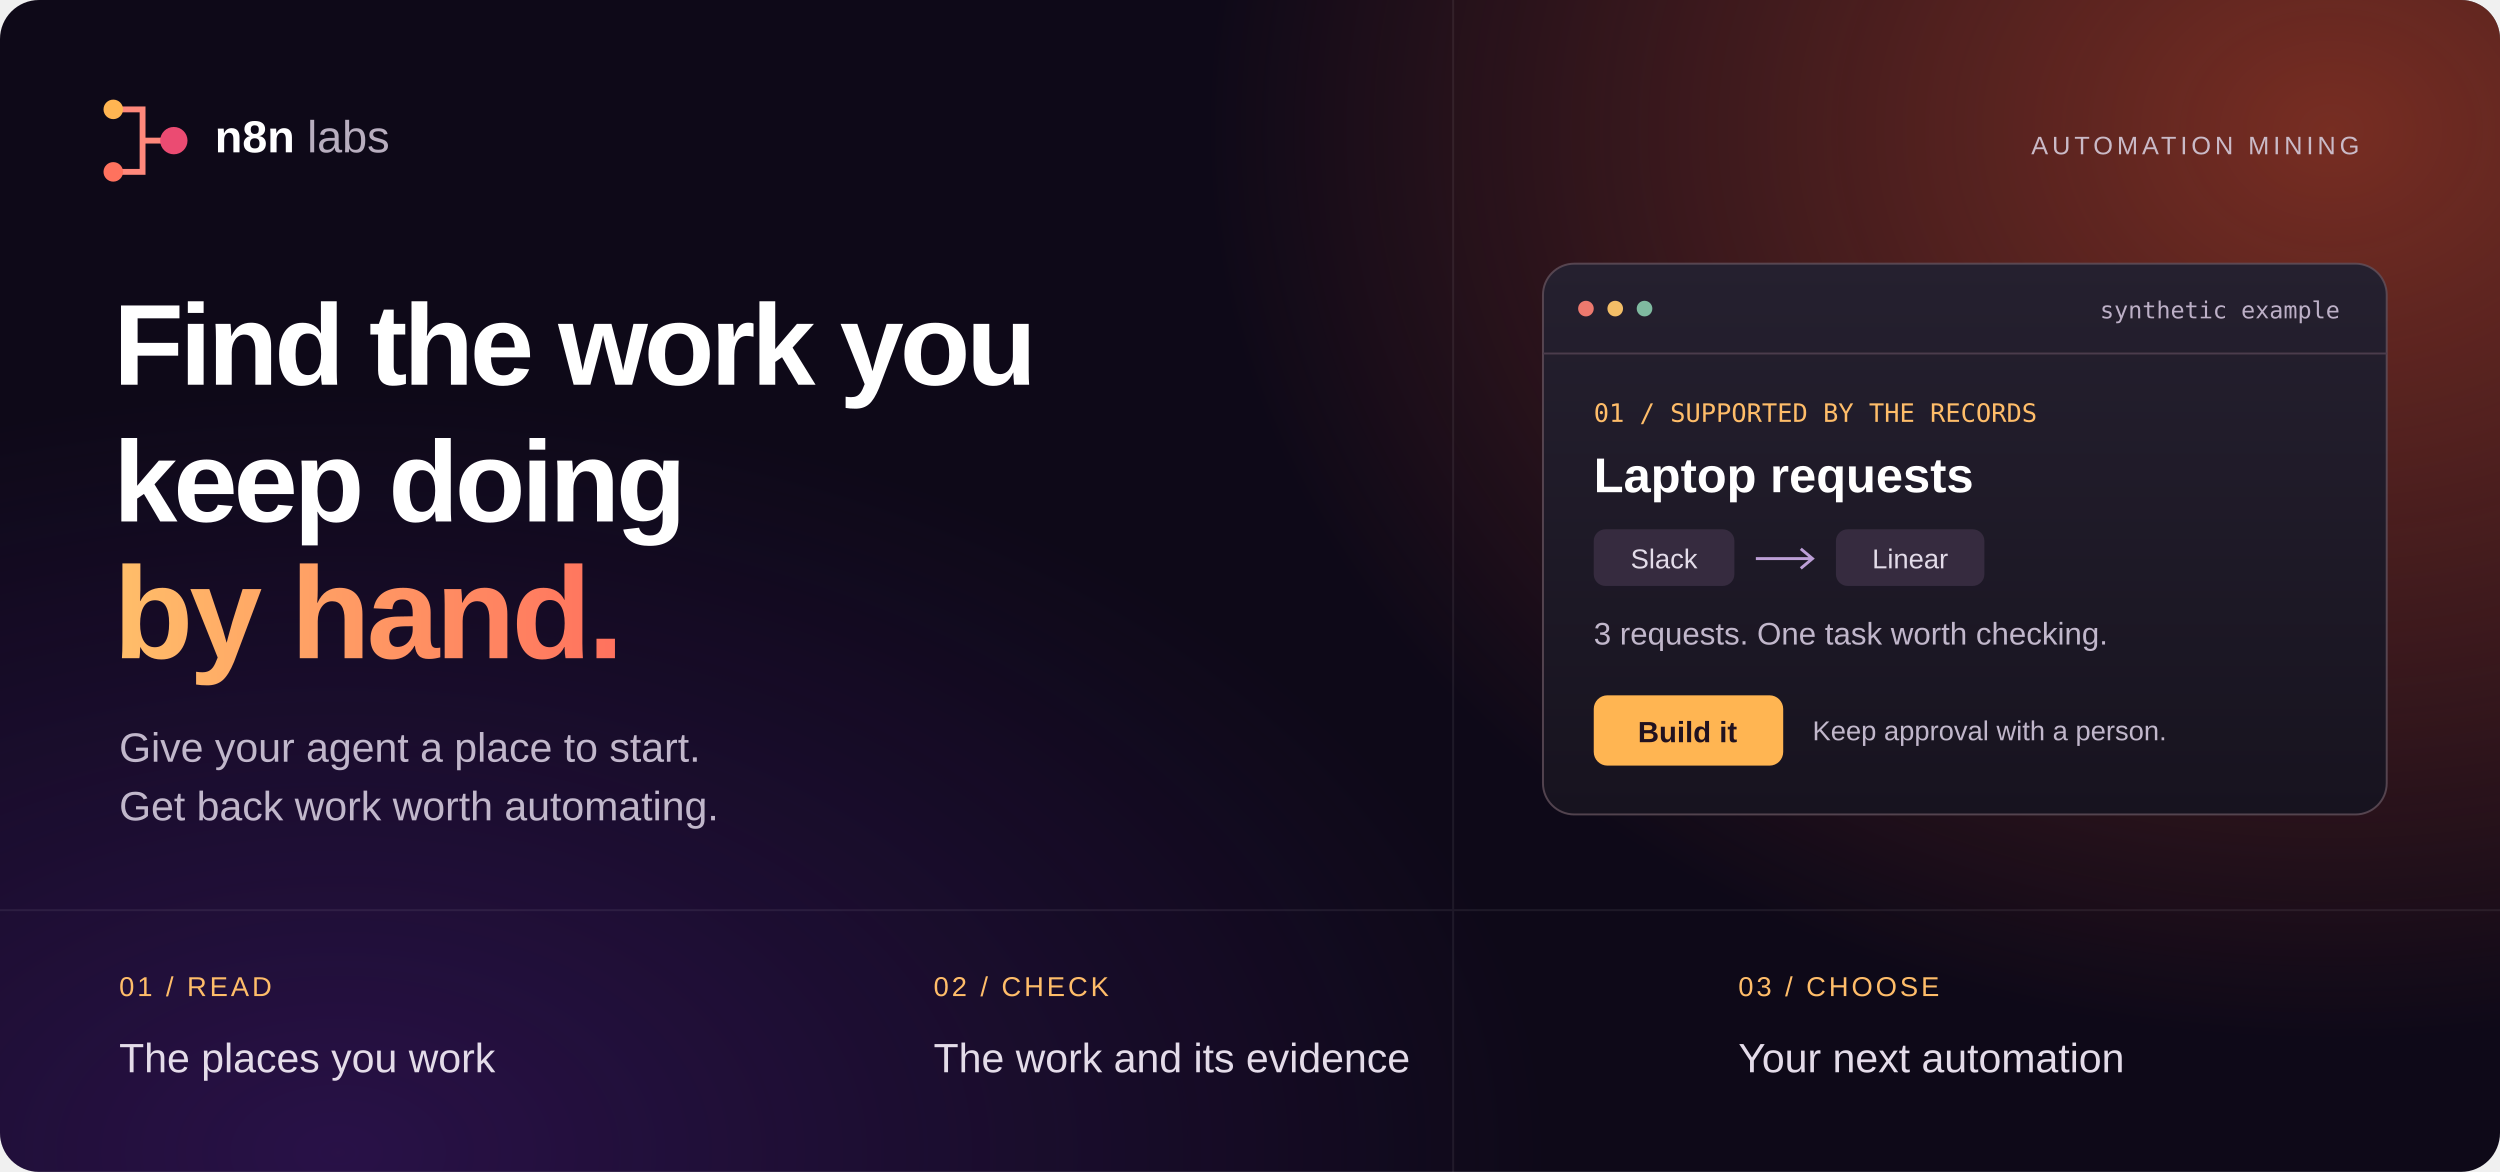
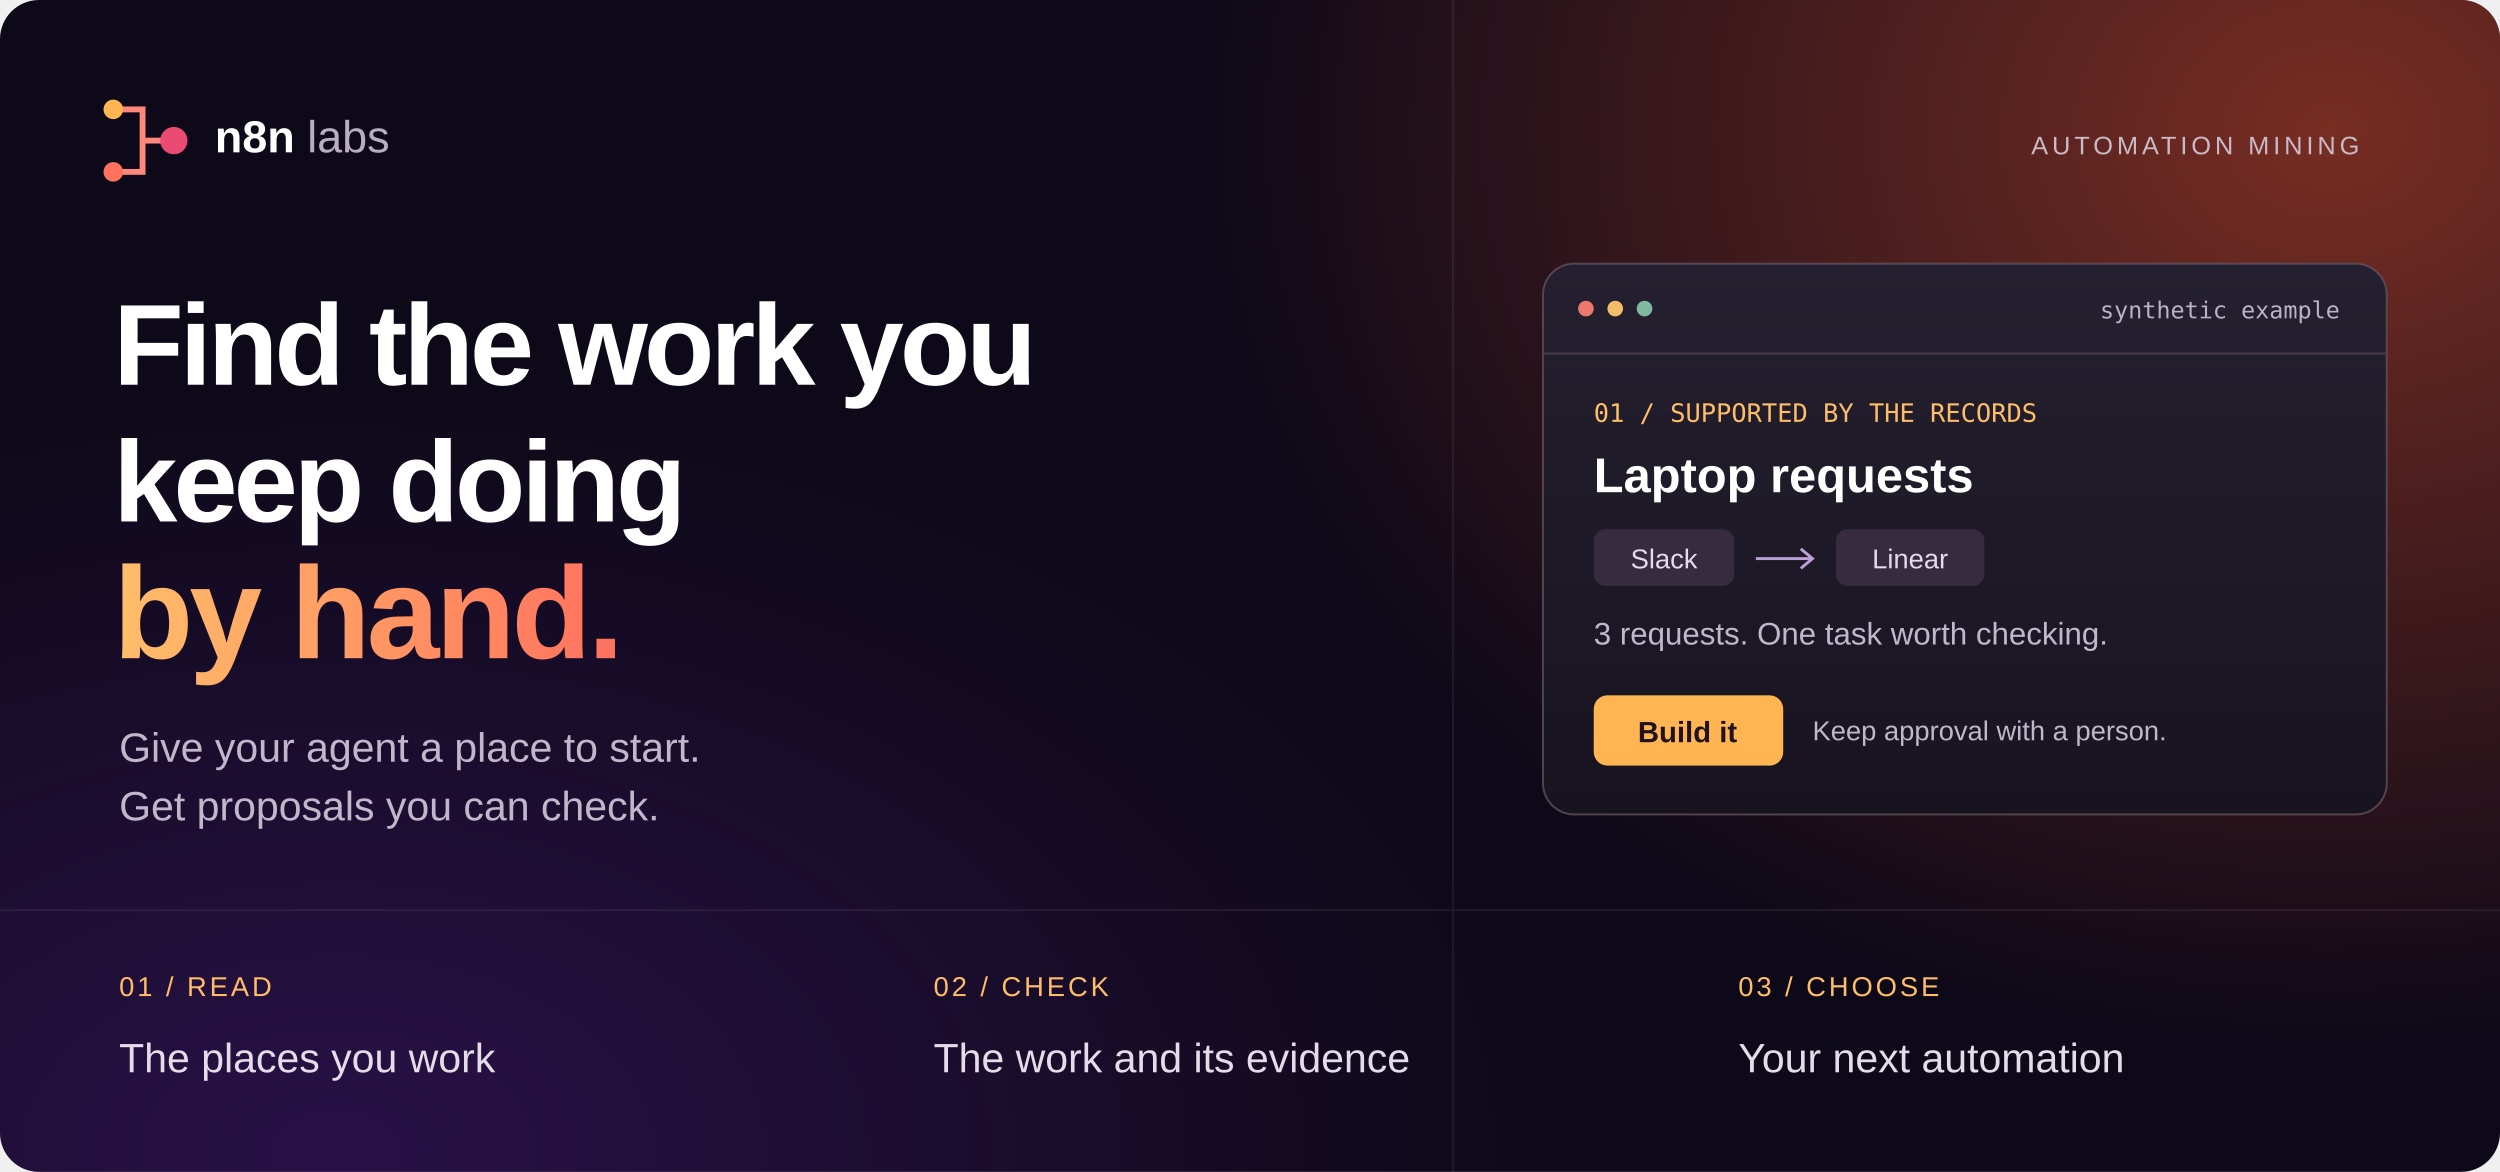
<svg xmlns="http://www.w3.org/2000/svg" width="1280" height="600" viewBox="0 0 1280 600" role="img" aria-labelledby="title desc">
  <defs>
    <linearGradient id="accent" x2="1" y2="0">
      <stop stop-color="#ffbd69" />
      <stop offset="1" stop-color="#ff725e" />
    </linearGradient>
    <radialGradient id="warm">
      <stop stop-color="#a43d27" stop-opacity=".7" />
      <stop offset="1" stop-color="#a43d27" stop-opacity="0" />
    </radialGradient>
    <radialGradient id="purple">
      <stop stop-color="#58209a" stop-opacity=".36" />
      <stop offset="1" stop-color="#58209a" stop-opacity="0" />
    </radialGradient>
    <linearGradient id="card" x2="0" y2="1">
      <stop stop-color="#25202f" />
      <stop offset="1" stop-color="#17131f" />
    </linearGradient>
    <clipPath id="frame">
      <rect width="1280" height="600" rx="20" />
    </clipPath>
  </defs>
  <g clip-path="url(#frame)">
    <rect width="1280" height="600" fill="#0e0918" />
    <ellipse cx="1190" cy="65" rx="570" ry="470" fill="url(#warm)" />
    <ellipse cx="170" cy="590" rx="630" ry="390" fill="url(#purple)" />
    <path d="M744 0v600M0 466h1280" stroke="#ffffff" stroke-opacity=".07" />
    <g font-family="Arial, Helvetica, sans-serif">
      <g transform="translate(58 48)">
        <path d="M0 8h15v16h15M0 40h15V24" fill="none" stroke="#ff887b" stroke-width="3" />
        <circle cy="8" r="5" fill="#ffb552" />
        <circle cy="40" r="5" fill="#ff725e" />
        <circle cx="31" cy="24" r="7" fill="#eb4b72" />
        <text x="52" y="30" fill="#fff" font-size="23" font-weight="600">n8n <tspan fill="#b8aebf" font-weight="400">labs</tspan>
        </text>
      </g>
      <text x="1208" y="79" text-anchor="end" fill="#cabac7" font-size="13" letter-spacing="2">AUTOMATION MINING</text>
      <text x="58" y="197" fill="#fff" font-size="59" font-weight="600" letter-spacing="-2">Find the work you</text>
      <text x="58" y="267" fill="#fff" font-size="59" font-weight="600" letter-spacing="-2">keep doing</text>
      <text x="58" y="337" fill="url(#accent)" font-size="67" font-weight="600" letter-spacing="-2">by hand.</text>
      <text x="61" y="390" fill="#c1b7cb" font-size="21">Give your agent a place to start.</text>
-       <text x="61" y="420" fill="#c1b7cb" font-size="21">Get back work worth automating.</text>
+       <text x="61" y="420" fill="#c1b7cb" font-size="21">Get proposals you can check.</text>
      <rect x="790" y="135" width="432" height="282" rx="16" fill="url(#card)" stroke="#62505c" stroke-opacity=".8" />
      <path d="M790 181h432" stroke="#4b3c4c" />
      <circle cx="812" cy="158" r="4" fill="#ed796e" />
      <circle cx="827" cy="158" r="4" fill="#f3be67" />
      <circle cx="842" cy="158" r="4" fill="#7fbaa0" />
      <text x="1198" y="163" text-anchor="end" fill="#bdb0c7" font-family="monospace" font-size="12">synthetic example</text>
      <text x="816" y="216" fill="#ffbd69" font-family="monospace" font-size="13">01 / SUPPORTED BY THE RECORDS</text>
      <text x="816" y="252" fill="#fff" font-size="25" font-weight="600">Laptop requests</text>
      <rect x="816" y="271" width="72" height="29" rx="6" fill="#362b3f" />
      <text x="852" y="291" text-anchor="middle" fill="#e3dce9" font-size="14">Slack</text>
      <path d="M899 286h29m-6-5 6 5-6 5" fill="none" stroke="#bd9fd7" stroke-width="1.5" />
      <rect x="940" y="271" width="76" height="29" rx="6" fill="#362b3f" />
      <text x="978" y="291" text-anchor="middle" fill="#e3dce9" font-size="14">Linear</text>
      <text x="816" y="330" fill="#c1b7cb" font-size="16">3 requests. One task worth checking.</text>
      <rect x="816" y="356" width="97" height="36" rx="7" fill="#ffb552" />
      <text x="864" y="380" text-anchor="middle" fill="#211220" font-size="15" font-weight="600">Build it</text>
      <text x="928" y="379" fill="#c1b7cb" font-size="14">Keep approval with a person.</text>
      <g font-size="14" letter-spacing="1.5" fill="#ffbd69">
        <text x="61" y="510">01 / READ</text>
        <text x="478" y="510">02 / CHECK</text>
        <text x="890" y="510">03 / CHOOSE</text>
      </g>
      <g font-size="21" fill="#e4dce9">
        <text x="61" y="549">The places you work</text>
        <text x="478" y="549">The work and its evidence</text>
        <text x="890" y="549">Your next automation</text>
      </g>
    </g>
  </g>
</svg>
